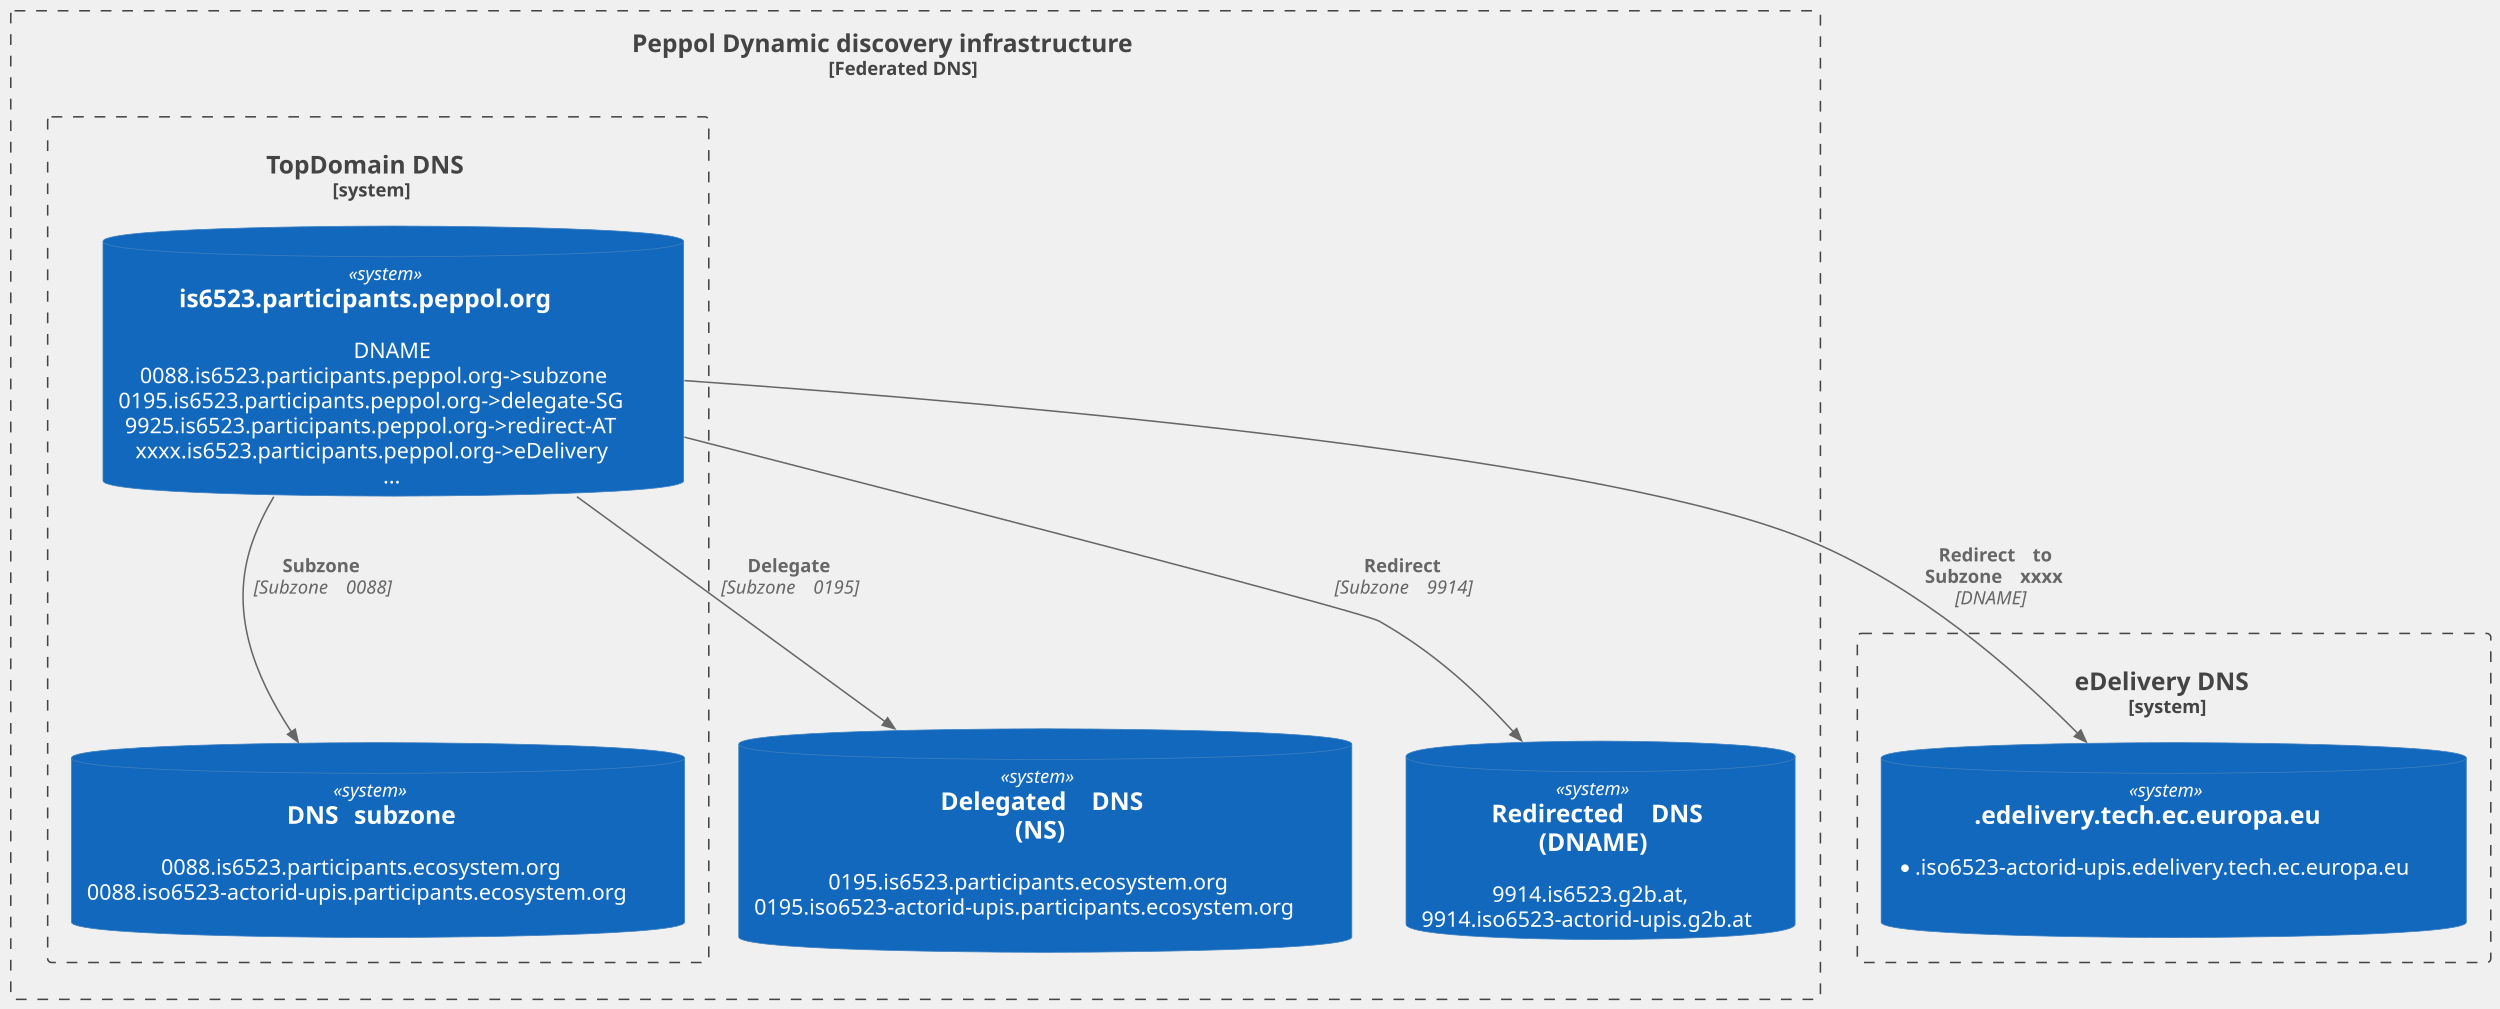
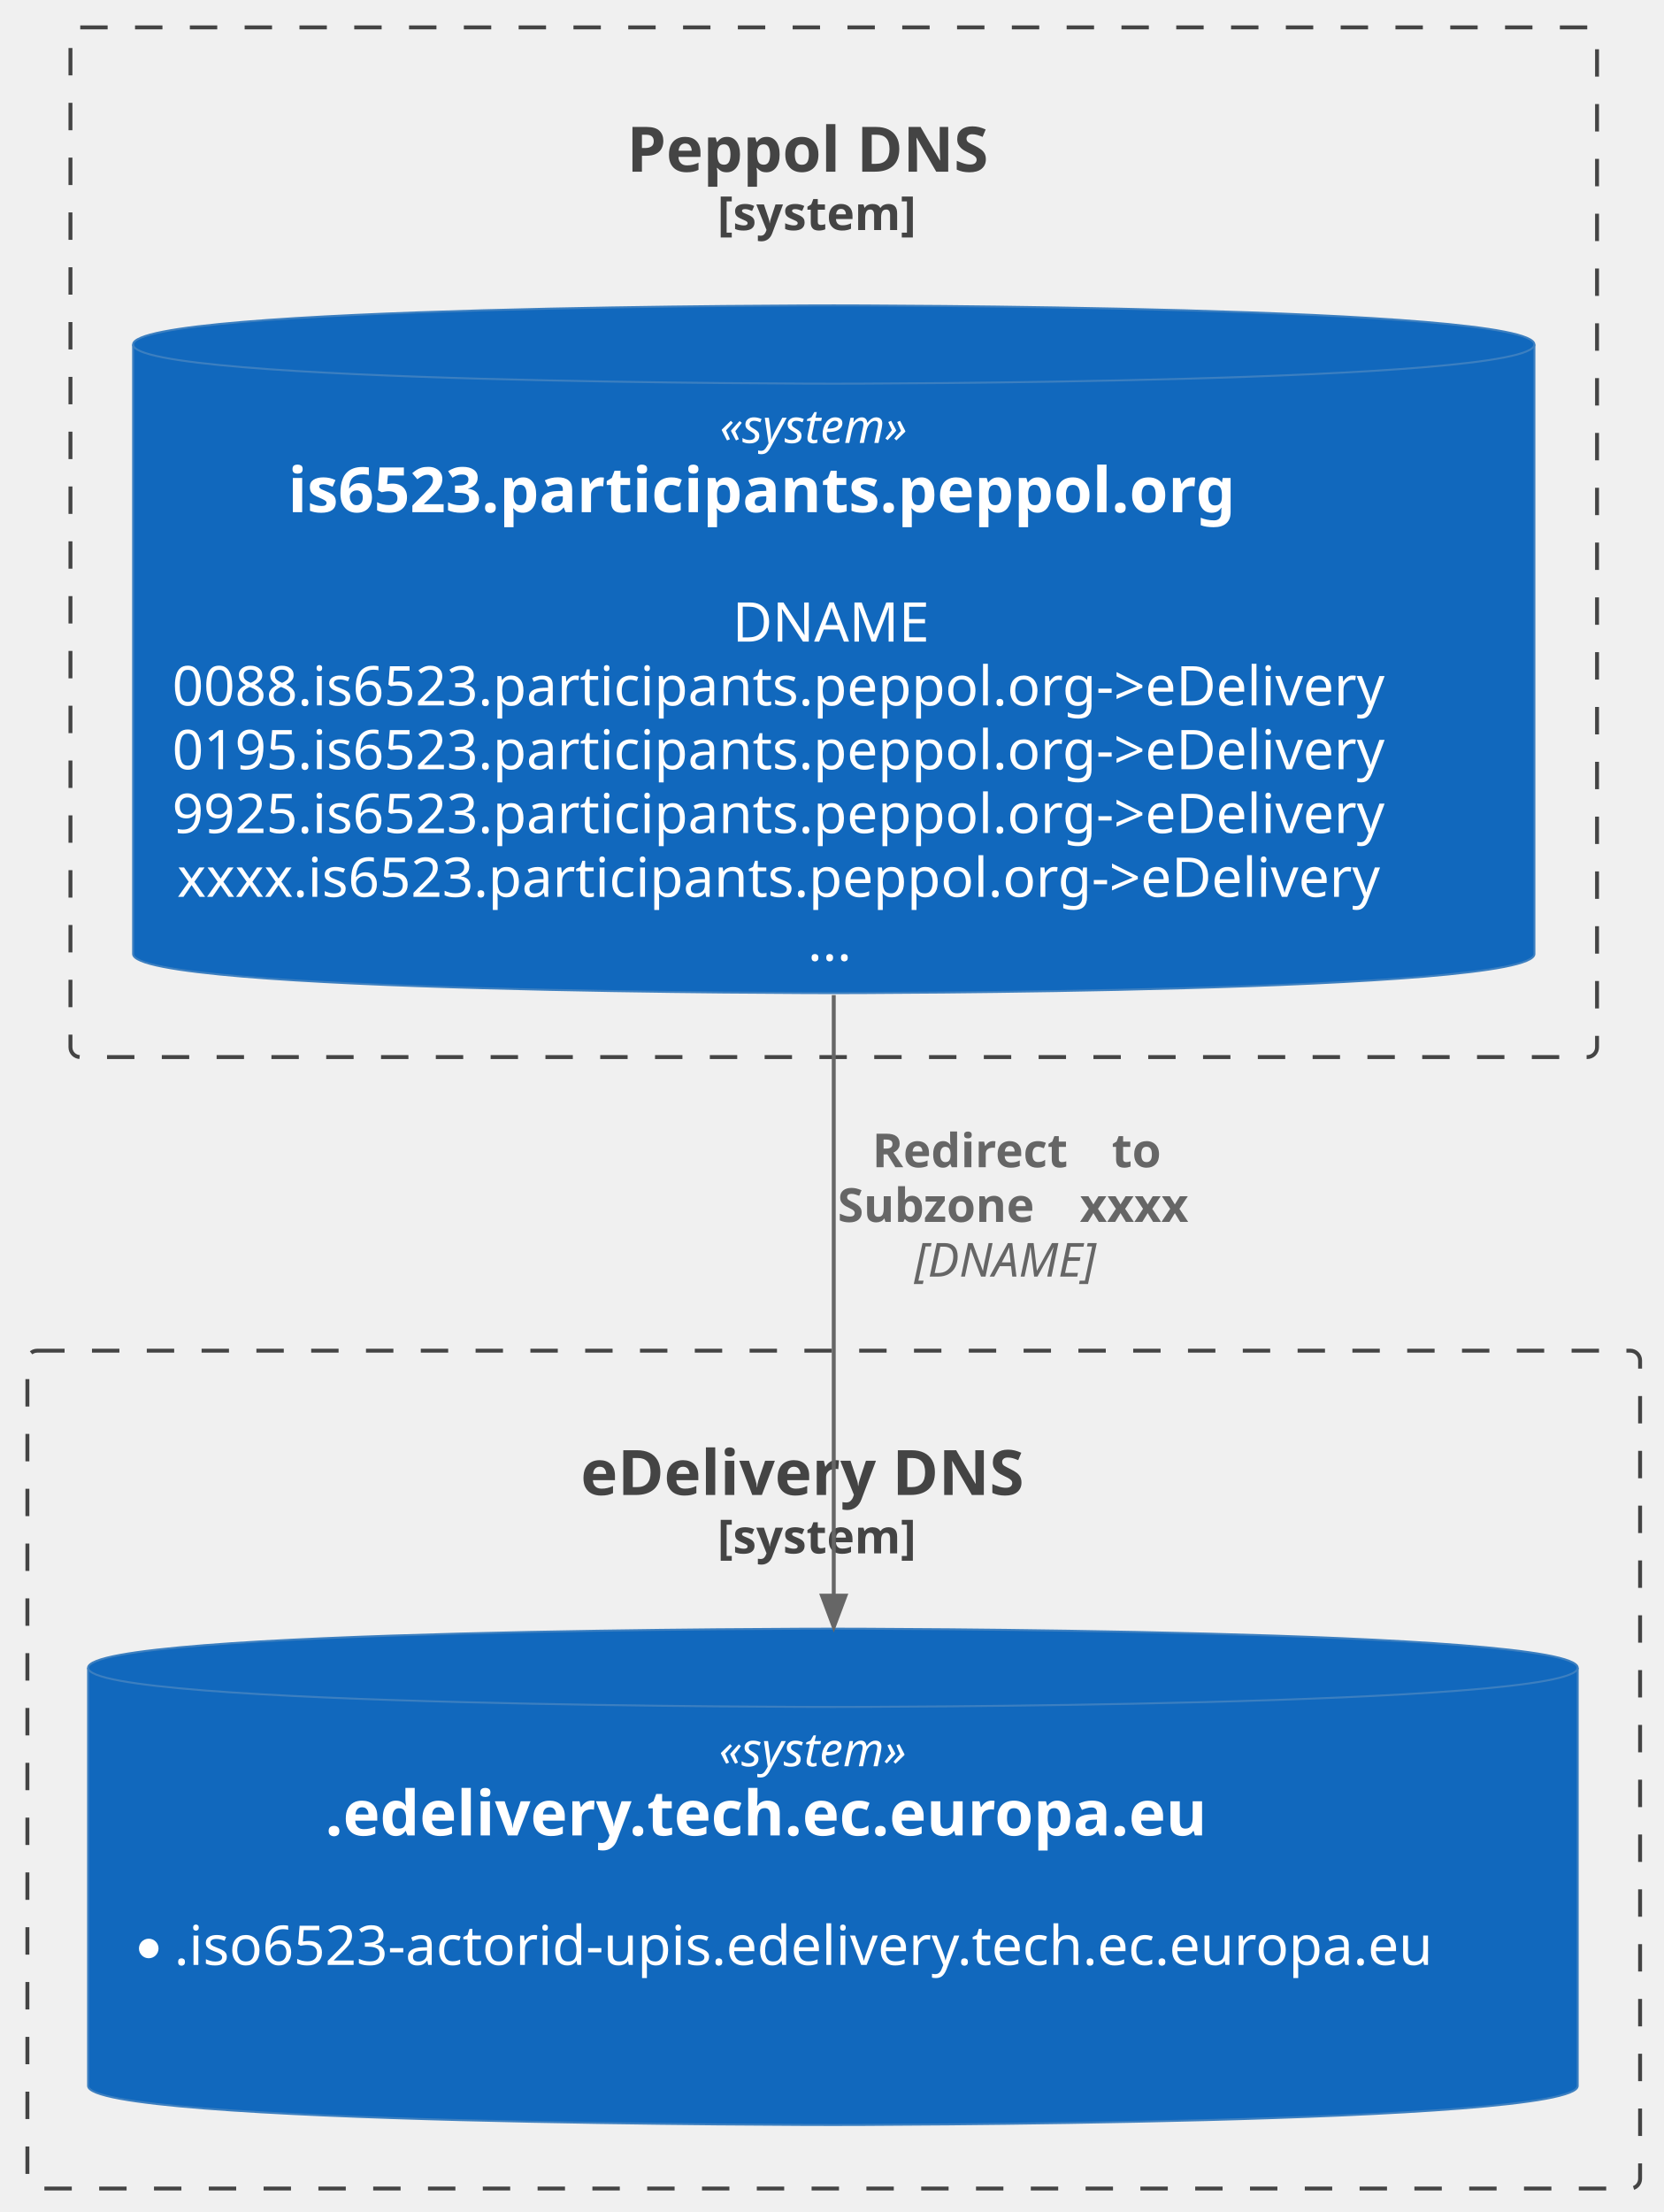
- <svg xmlns="http://www.w3.org/2000/svg" contentStyleType="text/css" height="656px" preserveAspectRatio="none" style="width:1626px;height:656px;background:#FFFFFF;" version="1.1" viewBox="0 0 1626 656" width="1626px" zoomAndPan="magnify">
+ <svg xmlns="http://www.w3.org/2000/svg" contentStyleType="text/css" height="565px" preserveAspectRatio="none" style="width:425px;height:565px;background:#FFFFFF;" version="1.1" viewBox="0 0 425 565" width="425px" zoomAndPan="magnify">
  <defs />
  <g>
    <g id="cluster_c1">
-       <rect fill="none" height="214" rx="2.5" ry="2.5" style="stroke:#444444;stroke-width:1.0;stroke-dasharray:7.0,7.0;" width="412" x="1208" y="412" />
-       <text fill="#444444" font-family="sans-serif" font-size="16" font-weight="bold" lengthAdjust="spacing" textLength="129.32" x="1349.34" y="448.852">eDelivery DNS</text>
-       <text fill="#444444" font-family="sans-serif" font-size="12" font-weight="bold" lengthAdjust="spacing" textLength="59.455" x="1384.273" y="463.764">[system]</text>
-     </g>
-     <g id="cluster_ecosystemSMLService">
-       <rect fill="none" height="643" rx="2.5" ry="2.5" style="stroke:#444444;stroke-width:1.0;stroke-dasharray:7.0,7.0;" width="1177" x="7" y="7" />
-       <text fill="#444444" font-family="sans-serif" font-size="16" font-weight="bold" lengthAdjust="spacing" textLength="368.992" x="411.004" y="33.852">Peppol Dynamic discovery infrastructure</text>
-       <text fill="#444444" font-family="sans-serif" font-size="12" font-weight="bold" lengthAdjust="spacing" textLength="113.338" x="538.831" y="48.764">[Federated DNS]</text>
+       <rect fill="none" height="214" rx="2.5" ry="2.5" style="stroke:#444444;stroke-width:1.0;stroke-dasharray:7.0,7.0;" width="412" x="7" y="345" />
+       <text fill="#444444" font-family="sans-serif" font-size="16" font-weight="bold" lengthAdjust="spacing" textLength="129.32" x="148.34" y="381.852">eDelivery DNS</text>
+       <text fill="#444444" font-family="sans-serif" font-size="12" font-weight="bold" lengthAdjust="spacing" textLength="59.455" x="183.273" y="396.764">[system]</text>
    </g>
    <g id="cluster_c2">
-       <rect fill="none" height="550" rx="2.5" ry="2.5" style="stroke:#444444;stroke-width:1.0;stroke-dasharray:7.0,7.0;" width="430" x="31" y="76" />
-       <text fill="#444444" font-family="sans-serif" font-size="16" font-weight="bold" lengthAdjust="spacing" textLength="145.742" x="173.129" y="112.852">TopDomain DNS</text>
-       <text fill="#444444" font-family="sans-serif" font-size="12" font-weight="bold" lengthAdjust="spacing" textLength="59.455" x="216.273" y="127.764">[system]</text>
+       <rect fill="none" height="263" rx="2.5" ry="2.5" style="stroke:#444444;stroke-width:1.0;stroke-dasharray:7.0,7.0;" width="390" x="18" y="7" />
+       <text fill="#444444" font-family="sans-serif" font-size="16" font-weight="bold" lengthAdjust="spacing" textLength="105.727" x="160.137" y="43.852">Peppol DNS</text>
+       <text fill="#444444" font-family="sans-serif" font-size="12" font-weight="bold" lengthAdjust="spacing" textLength="59.455" x="183.273" y="58.764">[system]</text>
    </g>
    <g id="elem_eDeliveryDNS">
-       <path d="M1223.5,493 C1223.5,483 1413.782,483 1413.782,483 C1413.782,483 1604.064,483 1604.064,493 L1604.064,599.781 C1604.064,609.781 1413.782,609.781 1413.782,609.781 C1413.782,609.781 1223.5,609.781 1223.5,599.781 L1223.5,493 " fill="#1168BD" style="stroke:#3C7FC0;stroke-width:0.5;" />
-       <path d="M1223.5,493 C1223.5,503 1413.782,503 1413.782,503 C1413.782,503 1604.064,503 1604.064,493 " fill="none" style="stroke:#3C7FC0;stroke-width:0.5;" />
-       <text fill="#FFFFFF" font-family="sans-serif" font-size="12" font-style="italic" lengthAdjust="spacing" textLength="58.195" x="1384.685" y="518.139">«system»</text>
-       <text fill="#FFFFFF" font-family="sans-serif" font-size="16" font-weight="bold" lengthAdjust="spacing" textLength="259.445" x="1284.06" y="535.82">.edelivery.tech.ec.europa.eu</text>
-       <text fill="#FFFFFF" font-family="sans-serif" font-size="14" lengthAdjust="spacing" textLength="4.45" x="1411.557" y="552.589"> </text>
-       <ellipse cx="1239" cy="564.688" fill="#FFFFFF" rx="2.5" ry="2.5" style="stroke:#FFFFFF;stroke-width:0.0;" />
-       <text fill="#FFFFFF" font-family="sans-serif" font-size="14" lengthAdjust="spacing" textLength="348.565" x="1245.5" y="568.886">.iso6523-actorid-upis.edelivery.tech.ec.europa.eu</text>
-       <text fill="#FFFFFF" font-family="sans-serif" font-size="14" lengthAdjust="spacing" textLength="4.45" x="1411.557" y="585.183"> </text>
-       <text fill="#FFFFFF" font-family="sans-serif" font-size="14" lengthAdjust="spacing" textLength="4.45" x="1411.557" y="601.48"> </text>
-     </g>
-     <g id="elem_delegatedDNS">
-       <path d="M480.5,484 C480.5,474 679.862,474 679.862,474 C679.862,474 879.225,474 879.225,484 L879.225,609.406 C879.225,619.406 679.862,619.406 679.862,619.406 C679.862,619.406 480.5,619.406 480.5,609.406 L480.5,484 " fill="#1168BD" style="stroke:#3C7FC0;stroke-width:0.5;" />
-       <path d="M480.5,484 C480.5,494 679.862,494 679.862,494 C679.862,494 879.225,494 879.225,484 " fill="none" style="stroke:#3C7FC0;stroke-width:0.5;" />
-       <text fill="#FFFFFF" font-family="sans-serif" font-size="12" font-style="italic" lengthAdjust="spacing" textLength="58.195" x="650.765" y="509.139">«system»</text>
-       <text fill="#FFFFFF" font-family="sans-serif" font-size="16" font-weight="bold" lengthAdjust="spacing" textLength="92.672" x="611.644" y="526.82">Delegated</text>
-       <text fill="#FFFFFF" font-family="sans-serif" font-size="16" font-weight="bold" lengthAdjust="spacing" textLength="5.57" x="704.315" y="526.82"> </text>
-       <text fill="#FFFFFF" font-family="sans-serif" font-size="16" font-weight="bold" lengthAdjust="spacing" textLength="38.195" x="709.886" y="526.82">DNS</text>
-       <text fill="#FFFFFF" font-family="sans-serif" font-size="16" font-weight="bold" lengthAdjust="spacing" textLength="39.539" x="660.093" y="545.445">(NS)</text>
-       <text fill="#FFFFFF" font-family="sans-serif" font-size="14" lengthAdjust="spacing" textLength="4.45" x="677.637" y="562.214"> </text>
-       <text fill="#FFFFFF" font-family="sans-serif" font-size="14" lengthAdjust="spacing" textLength="282.249" x="538.738" y="578.511">0195.is6523.participants.ecosystem.org</text>
-       <text fill="#FFFFFF" font-family="sans-serif" font-size="14" lengthAdjust="spacing" textLength="378.725" x="490.5" y="594.808">0195.iso6523-actorid-upis.participants.ecosystem.org</text>
-       <text fill="#FFFFFF" font-family="sans-serif" font-size="14" lengthAdjust="spacing" textLength="4.45" x="677.637" y="611.105"> </text>
-     </g>
-     <g id="elem_redirectedDNS">
-       <path d="M914.5,492 C914.5,482 1041.008,482 1041.008,482 C1041.008,482 1167.517,482 1167.517,492 L1167.517,601.109 C1167.517,611.109 1041.008,611.109 1041.008,611.109 C1041.008,611.109 914.5,611.109 914.5,601.109 L914.5,492 " fill="#1168BD" style="stroke:#3C7FC0;stroke-width:0.5;" />
-       <path d="M914.5,492 C914.5,502 1041.008,502 1041.008,502 C1041.008,502 1167.517,502 1167.517,492 " fill="none" style="stroke:#3C7FC0;stroke-width:0.5;" />
-       <text fill="#FFFFFF" font-family="sans-serif" font-size="12" font-style="italic" lengthAdjust="spacing" textLength="58.195" x="1011.911" y="517.139">«system»</text>
-       <text fill="#FFFFFF" font-family="sans-serif" font-size="16" font-weight="bold" lengthAdjust="spacing" textLength="98.289" x="969.981" y="534.82">Redirected</text>
-       <text fill="#FFFFFF" font-family="sans-serif" font-size="16" font-weight="bold" lengthAdjust="spacing" textLength="5.57" x="1068.27" y="534.82"> </text>
-       <text fill="#FFFFFF" font-family="sans-serif" font-size="16" font-weight="bold" lengthAdjust="spacing" textLength="38.195" x="1073.84" y="534.82">DNS</text>
-       <text fill="#FFFFFF" font-family="sans-serif" font-size="16" font-weight="bold" lengthAdjust="spacing" textLength="80.531" x="1000.743" y="553.445">(DNAME)</text>
-       <text fill="#FFFFFF" font-family="sans-serif" font-size="14" lengthAdjust="spacing" textLength="4.45" x="1038.783" y="570.214"> </text>
-       <text fill="#FFFFFF" font-family="sans-serif" font-size="14" lengthAdjust="spacing" textLength="140.991" x="970.513" y="586.511">9914.is6523.g2b.at,</text>
-       <text fill="#FFFFFF" font-family="sans-serif" font-size="14" lengthAdjust="spacing" textLength="233.017" x="924.5" y="602.808">9914.iso6523-actorid-upis.g2b.at</text>
+       <path d="M22.5,426 C22.5,416 212.782,416 212.782,416 C212.782,416 403.065,416 403.065,426 L403.065,532.781 C403.065,542.781 212.782,542.781 212.782,542.781 C212.782,542.781 22.5,542.781 22.5,532.781 L22.5,426 " fill="#1168BD" style="stroke:#3C7FC0;stroke-width:0.5;" />
+       <path d="M22.5,426 C22.5,436 212.782,436 212.782,436 C212.782,436 403.065,436 403.065,426 " fill="none" style="stroke:#3C7FC0;stroke-width:0.5;" />
+       <text fill="#FFFFFF" font-family="sans-serif" font-size="12" font-style="italic" lengthAdjust="spacing" textLength="58.195" x="183.685" y="451.139">«system»</text>
+       <text fill="#FFFFFF" font-family="sans-serif" font-size="16" font-weight="bold" lengthAdjust="spacing" textLength="259.445" x="83.06" y="468.82">.edelivery.tech.ec.europa.eu</text>
+       <text fill="#FFFFFF" font-family="sans-serif" font-size="14" lengthAdjust="spacing" textLength="4.45" x="210.557" y="485.589"> </text>
+       <ellipse cx="38" cy="497.688" fill="#FFFFFF" rx="2.5" ry="2.5" style="stroke:#FFFFFF;stroke-width:0.0;" />
+       <text fill="#FFFFFF" font-family="sans-serif" font-size="14" lengthAdjust="spacing" textLength="348.565" x="44.5" y="501.886">.iso6523-actorid-upis.edelivery.tech.ec.europa.eu</text>
+       <text fill="#FFFFFF" font-family="sans-serif" font-size="14" lengthAdjust="spacing" textLength="4.45" x="210.557" y="518.183"> </text>
+       <text fill="#FFFFFF" font-family="sans-serif" font-size="14" lengthAdjust="spacing" textLength="4.45" x="210.557" y="534.48"> </text>
    </g>
    <g id="elem_PeppolDNS">
-       <path d="M67,157 C67,147 255.815,147 255.815,147 C255.815,147 444.629,147 444.629,157 L444.629,312.672 C444.629,322.672 255.815,322.672 255.815,322.672 C255.815,322.672 67,322.672 67,312.672 L67,157 " fill="#1168BD" style="stroke:#3C7FC0;stroke-width:0.5;" />
-       <path d="M67,157 C67,167 255.815,167 255.815,167 C255.815,167 444.629,167 444.629,157 " fill="none" style="stroke:#3C7FC0;stroke-width:0.5;" />
-       <text fill="#FFFFFF" font-family="sans-serif" font-size="12" font-style="italic" lengthAdjust="spacing" textLength="58.195" x="226.717" y="182.139">«system»</text>
-       <text fill="#FFFFFF" font-family="sans-serif" font-size="16" font-weight="bold" lengthAdjust="spacing" textLength="278.852" x="116.389" y="199.82">is6523.participants.peppol.org</text>
-       <text fill="#FFFFFF" font-family="sans-serif" font-size="14" lengthAdjust="spacing" textLength="4.45" x="253.589" y="216.589"> </text>
-       <text fill="#FFFFFF" font-family="sans-serif" font-size="14" lengthAdjust="spacing" textLength="51.755" x="229.937" y="232.886">DNAME</text>
-       <text fill="#FFFFFF" font-family="sans-serif" font-size="14" lengthAdjust="spacing" textLength="329.725" x="90.952" y="249.183">0088.is6523.participants.peppol.org-&gt;subzone</text>
-       <text fill="#FFFFFF" font-family="sans-serif" font-size="14" lengthAdjust="spacing" textLength="357.629" x="77" y="265.479">0195.is6523.participants.peppol.org-&gt;delegate-SG</text>
-       <text fill="#FFFFFF" font-family="sans-serif" font-size="14" lengthAdjust="spacing" textLength="349.152" x="81.238" y="281.776">9925.is6523.participants.peppol.org-&gt;redirect-AT</text>
-       <text fill="#FFFFFF" font-family="sans-serif" font-size="14" lengthAdjust="spacing" textLength="335.508" x="88.061" y="298.073">xxxx.is6523.participants.peppol.org-&gt;eDelivery</text>
-       <text fill="#FFFFFF" font-family="sans-serif" font-size="14" lengthAdjust="spacing" textLength="13.351" x="249.139" y="314.37">...</text>
-     </g>
-     <g id="elem_ecosystemDNSSubzone">
-       <path d="M46.5,493 C46.5,483 245.862,483 245.862,483 C245.862,483 445.225,483 445.225,493 L445.225,599.781 C445.225,609.781 245.862,609.781 245.862,609.781 C245.862,609.781 46.5,609.781 46.5,599.781 L46.5,493 " fill="#1168BD" style="stroke:#3C7FC0;stroke-width:0.5;" />
-       <path d="M46.5,493 C46.5,503 245.862,503 245.862,503 C245.862,503 445.225,503 445.225,493 " fill="none" style="stroke:#3C7FC0;stroke-width:0.5;" />
-       <text fill="#FFFFFF" font-family="sans-serif" font-size="12" font-style="italic" lengthAdjust="spacing" textLength="58.195" x="216.765" y="518.139">«system»</text>
-       <text fill="#FFFFFF" font-family="sans-serif" font-size="16" font-weight="bold" lengthAdjust="spacing" textLength="38.195" x="186.523" y="535.82">DNS</text>
-       <text fill="#FFFFFF" font-family="sans-serif" font-size="16" font-weight="bold" lengthAdjust="spacing" textLength="5.57" x="224.718" y="535.82"> </text>
-       <text fill="#FFFFFF" font-family="sans-serif" font-size="16" font-weight="bold" lengthAdjust="spacing" textLength="74.914" x="230.288" y="535.82">subzone</text>
-       <text fill="#FFFFFF" font-family="sans-serif" font-size="14" lengthAdjust="spacing" textLength="4.45" x="243.637" y="552.589"> </text>
-       <text fill="#FFFFFF" font-family="sans-serif" font-size="14" lengthAdjust="spacing" textLength="282.249" x="104.738" y="568.886">0088.is6523.participants.ecosystem.org</text>
-       <text fill="#FFFFFF" font-family="sans-serif" font-size="14" lengthAdjust="spacing" textLength="378.725" x="56.5" y="585.183">0088.iso6523-actorid-upis.participants.ecosystem.org</text>
-       <text fill="#FFFFFF" font-family="sans-serif" font-size="14" lengthAdjust="spacing" textLength="4.45" x="243.637" y="601.48"> </text>
-     </g>
-     <g id="link_PeppolDNS_ecosystemDNSSubzone">
-       <path d="M178.06,323.09 C172.41,332.7 167.55,342.74 164,353 C148.73,397.11 165.059,438.753 189.488,475.953 " fill="none" id="PeppolDNS-to-ecosystemDNSSubzone" style="stroke:#666666;stroke-width:1.0;" />
-       <polygon fill="#666666" points="193.88,482.64,191.996,474.306,186.981,477.6,193.88,482.64" style="stroke:#666666;stroke-width:1.0;" />
-       <text fill="#666666" font-family="sans-serif" font-size="12" font-weight="bold" lengthAdjust="spacing" textLength="57.685" x="183.75" y="372.139">Subzone</text>
-       <text fill="#666666" font-family="sans-serif" font-size="12" font-style="italic" lengthAdjust="spacing" textLength="56.15" x="165" y="386.107">[Subzone</text>
-       <text fill="#666666" font-family="sans-serif" font-size="12" font-style="italic" lengthAdjust="spacing" textLength="3.814" x="221.15" y="386.107"> </text>
-       <text fill="#666666" font-family="sans-serif" font-size="12" font-style="italic" lengthAdjust="spacing" textLength="35.221" x="224.965" y="386.107">0088]</text>
-     </g>
-     <g id="link_PeppolDNS_delegatedDNS">
-       <path d="M375.24,323.04 C440.51,370.69 513.938,424.284 575.548,469.253 " fill="none" id="PeppolDNS-to-delegatedDNS" style="stroke:#666666;stroke-width:1.0;" />
-       <polygon fill="#666666" points="582.01,473.97,577.317,466.83,573.779,471.677,582.01,473.97" style="stroke:#666666;stroke-width:1.0;" />
-       <text fill="#666666" font-family="sans-serif" font-size="12" font-weight="bold" lengthAdjust="spacing" textLength="60.914" x="486.136" y="372.139">Delegate</text>
-       <text fill="#666666" font-family="sans-serif" font-size="12" font-style="italic" lengthAdjust="spacing" textLength="56.15" x="469" y="386.107">[Subzone</text>
-       <text fill="#666666" font-family="sans-serif" font-size="12" font-style="italic" lengthAdjust="spacing" textLength="3.814" x="525.15" y="386.107"> </text>
-       <text fill="#666666" font-family="sans-serif" font-size="12" font-style="italic" lengthAdjust="spacing" textLength="35.221" x="528.965" y="386.107">0195]</text>
-     </g>
-     <g id="link_PeppolDNS_redirectedDNS">
-       <path d="M445.14,284.33 C630.52,331.89 886.82,398.22 897,404 C931.9,423.82 958.973,448.313 984.234,475.863 " fill="none" id="PeppolDNS-to-redirectedDNS" style="stroke:#666666;stroke-width:1.0;" />
-       <polygon fill="#666666" points="989.64,481.76,986.445,473.836,982.022,477.891,989.64,481.76" style="stroke:#666666;stroke-width:1.0;" />
-       <text fill="#666666" font-family="sans-serif" font-size="12" font-weight="bold" lengthAdjust="spacing" textLength="56.988" x="887.099" y="372.139">Redirect</text>
-       <text fill="#666666" font-family="sans-serif" font-size="12" font-style="italic" lengthAdjust="spacing" textLength="56.15" x="868" y="386.107">[Subzone</text>
-       <text fill="#666666" font-family="sans-serif" font-size="12" font-style="italic" lengthAdjust="spacing" textLength="3.814" x="924.15" y="386.107"> </text>
-       <text fill="#666666" font-family="sans-serif" font-size="12" font-style="italic" lengthAdjust="spacing" textLength="35.221" x="927.965" y="386.107">9914]</text>
+       <path d="M34,88 C34,78 212.998,78 212.998,78 C212.998,78 391.996,78 391.996,88 L391.996,243.672 C391.996,253.672 212.998,253.672 212.998,253.672 C212.998,253.672 34,253.672 34,243.672 L34,88 " fill="#1168BD" style="stroke:#3C7FC0;stroke-width:0.5;" />
+       <path d="M34,88 C34,98 212.998,98 212.998,98 C212.998,98 391.996,98 391.996,88 " fill="none" style="stroke:#3C7FC0;stroke-width:0.5;" />
+       <text fill="#FFFFFF" font-family="sans-serif" font-size="12" font-style="italic" lengthAdjust="spacing" textLength="58.195" x="183.9" y="113.139">«system»</text>
+       <text fill="#FFFFFF" font-family="sans-serif" font-size="16" font-weight="bold" lengthAdjust="spacing" textLength="278.852" x="73.572" y="130.82">is6523.participants.peppol.org</text>
+       <text fill="#FFFFFF" font-family="sans-serif" font-size="14" lengthAdjust="spacing" textLength="4.45" x="210.773" y="147.589"> </text>
+       <text fill="#FFFFFF" font-family="sans-serif" font-size="14" lengthAdjust="spacing" textLength="51.755" x="187.121" y="163.886">DNAME</text>
+       <text fill="#FFFFFF" font-family="sans-serif" font-size="14" lengthAdjust="spacing" textLength="337.996" x="44" y="180.183">0088.is6523.participants.peppol.org-&gt;eDelivery</text>
+       <text fill="#FFFFFF" font-family="sans-serif" font-size="14" lengthAdjust="spacing" textLength="337.996" x="44" y="196.48">0195.is6523.participants.peppol.org-&gt;eDelivery</text>
+       <text fill="#FFFFFF" font-family="sans-serif" font-size="14" lengthAdjust="spacing" textLength="337.996" x="44" y="212.776">9925.is6523.participants.peppol.org-&gt;eDelivery</text>
+       <text fill="#FFFFFF" font-family="sans-serif" font-size="14" lengthAdjust="spacing" textLength="335.508" x="45.244" y="229.073">xxxx.is6523.participants.peppol.org-&gt;eDelivery</text>
+       <text fill="#FFFFFF" font-family="sans-serif" font-size="14" lengthAdjust="spacing" textLength="13.351" x="206.323" y="245.37">...</text>
    </g>
    <g id="link_PeppolDNS_eDeliveryDNS">
-       <path d="M445.16,247.54 C676.11,263.77 1051.8,297.71 1180,353 C1248.59,382.58 1307.445,432.902 1351.275,476.912 " fill="none" id="PeppolDNS-to-eDeliveryDNS" style="stroke:#666666;stroke-width:1.0;" />
-       <polygon fill="#666666" points="1356.92,482.58,1353.4,474.795,1349.149,479.029,1356.92,482.58" style="stroke:#666666;stroke-width:1.0;" />
-       <text fill="#666666" font-family="sans-serif" font-size="12" font-weight="bold" lengthAdjust="spacing" textLength="56.988" x="1260.839" y="365.139">Redirect</text>
-       <text fill="#666666" font-family="sans-serif" font-size="12" font-weight="bold" lengthAdjust="spacing" textLength="4.178" x="1317.827" y="365.139"> </text>
-       <text fill="#666666" font-family="sans-serif" font-size="12" font-weight="bold" lengthAdjust="spacing" textLength="13.98" x="1322.005" y="365.139">to</text>
-       <text fill="#666666" font-family="sans-serif" font-size="12" font-weight="bold" lengthAdjust="spacing" textLength="57.685" x="1252" y="379.107">Subzone</text>
-       <text fill="#666666" font-family="sans-serif" font-size="12" font-weight="bold" lengthAdjust="spacing" textLength="4.178" x="1309.686" y="379.107"> </text>
-       <text fill="#666666" font-family="sans-serif" font-size="12" font-weight="bold" lengthAdjust="spacing" textLength="30.961" x="1313.863" y="379.107">xxxx</text>
-       <text fill="#666666" font-family="sans-serif" font-size="12" font-style="italic" lengthAdjust="spacing" textLength="53.725" x="1271.55" y="393.076">[DNAME]</text>
+       <path d="M213,254.18 C213,305.48 213,361.17 213,407.57 " fill="none" id="PeppolDNS-to-eDeliveryDNS" style="stroke:#666666;stroke-width:1.0;" />
+       <polygon fill="#666666" points="213,415.57,216,407.57,210,407.57,213,415.57" style="stroke:#666666;stroke-width:1.0;" />
+       <text fill="#666666" font-family="sans-serif" font-size="12" font-weight="bold" lengthAdjust="spacing" textLength="56.988" x="222.839" y="298.139">Redirect</text>
+       <text fill="#666666" font-family="sans-serif" font-size="12" font-weight="bold" lengthAdjust="spacing" textLength="4.178" x="279.827" y="298.139"> </text>
+       <text fill="#666666" font-family="sans-serif" font-size="12" font-weight="bold" lengthAdjust="spacing" textLength="13.98" x="284.005" y="298.139">to</text>
+       <text fill="#666666" font-family="sans-serif" font-size="12" font-weight="bold" lengthAdjust="spacing" textLength="57.685" x="214" y="312.107">Subzone</text>
+       <text fill="#666666" font-family="sans-serif" font-size="12" font-weight="bold" lengthAdjust="spacing" textLength="4.178" x="271.685" y="312.107"> </text>
+       <text fill="#666666" font-family="sans-serif" font-size="12" font-weight="bold" lengthAdjust="spacing" textLength="30.961" x="275.863" y="312.107">xxxx</text>
+       <text fill="#666666" font-family="sans-serif" font-size="12" font-style="italic" lengthAdjust="spacing" textLength="53.725" x="233.55" y="326.076">[DNAME]</text>
    </g>
  </g>
</svg>
